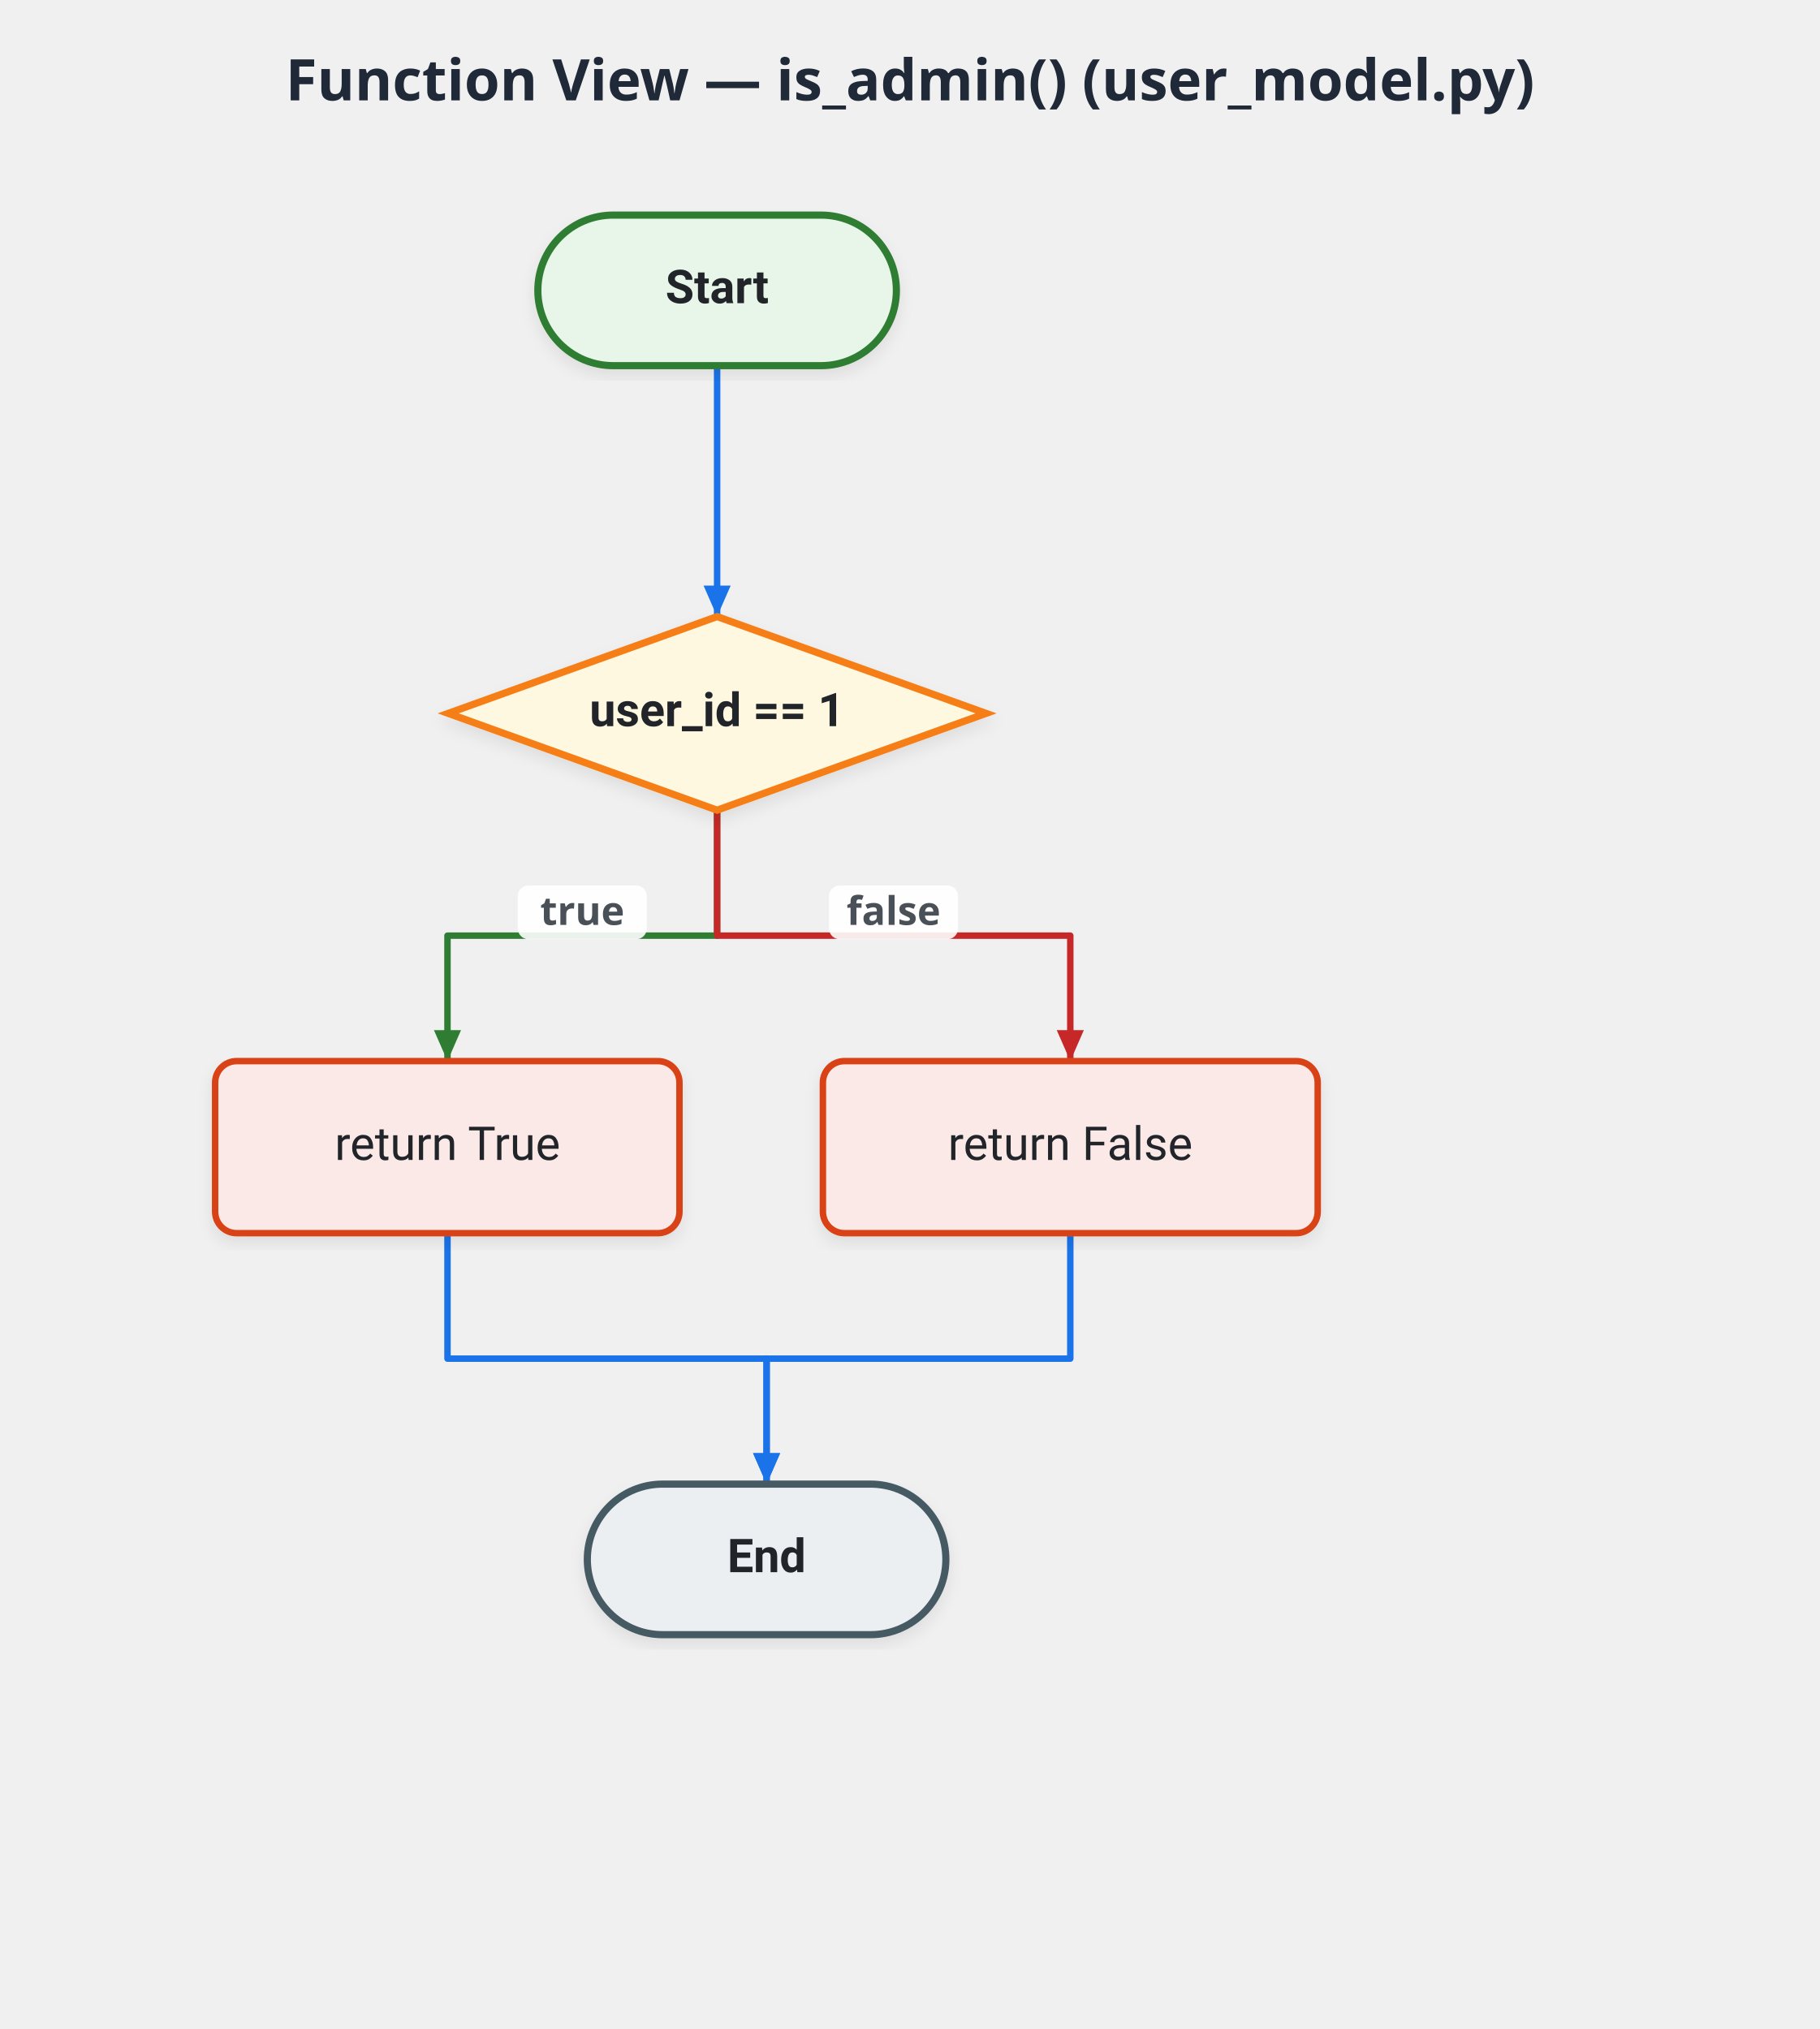
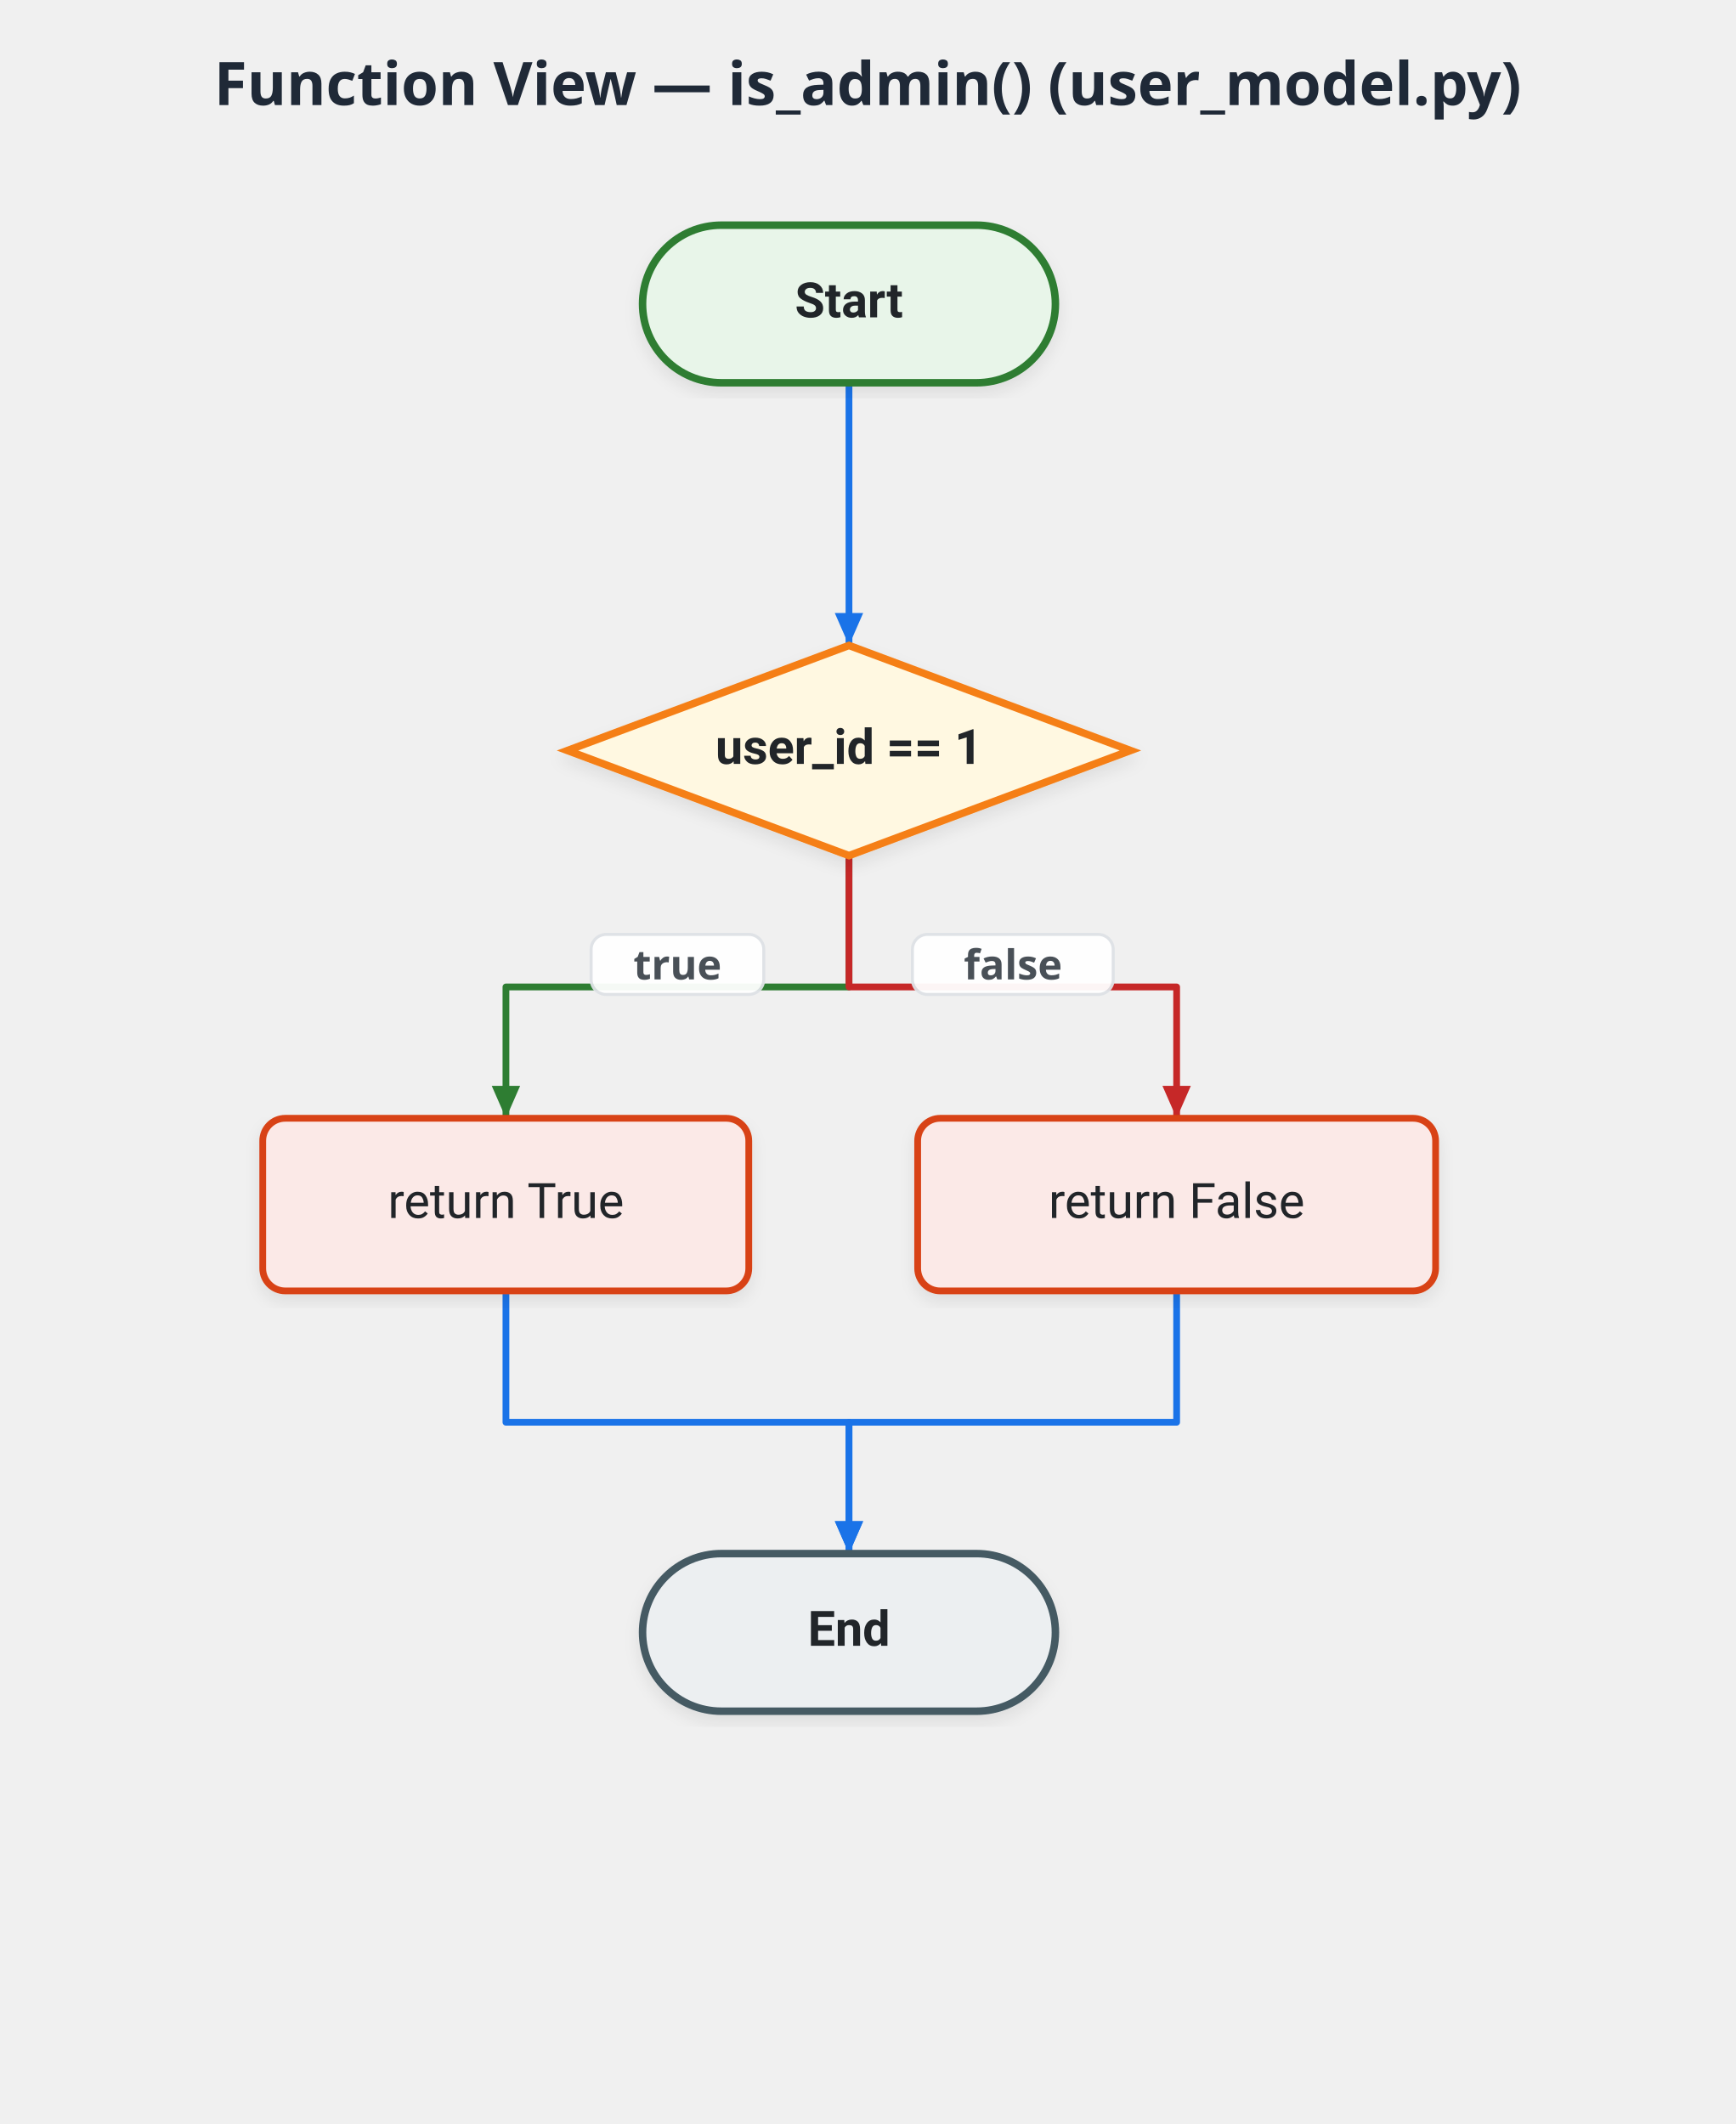
- <svg xmlns="http://www.w3.org/2000/svg" viewBox="0 0 507.5 566.0" width="507.5" height="566.0" class="flowbridge-diagram">
+ <svg xmlns="http://www.w3.org/2000/svg" viewBox="0 0 462.5 566.0" width="462.5" height="566.0" class="flowbridge-diagram">
  <defs>
    <marker id="arrow" viewBox="0 0 10 10" refX="8" refY="5" markerWidth="6" markerHeight="6" orient="auto-start-reverse">
      <path d="M 0 1.5 L 8 5 L 0 8.5 z" fill="#1a73e8" />
    </marker>
    <marker id="arrow-true" viewBox="0 0 10 10" refX="8" refY="5" markerWidth="6" markerHeight="6" orient="auto-start-reverse">
      <path d="M 0 1.5 L 8 5 L 0 8.5 z" fill="#2e7d32" />
    </marker>
    <marker id="arrow-false" viewBox="0 0 10 10" refX="8" refY="5" markerWidth="6" markerHeight="6" orient="auto-start-reverse">
      <path d="M 0 1.5 L 8 5 L 0 8.5 z" fill="#c62828" />
+     </marker>
+     <marker id="arrow-exception" viewBox="0 0 10 10" refX="8" refY="5" markerWidth="6" markerHeight="6" orient="auto-start-reverse">
+       <path d="M 0 1.5 L 8 5 L 0 8.5 z" fill="#d32f2f" />
+     </marker>
+     <marker id="arrow-import" viewBox="0 0 10 10" refX="8" refY="5" markerWidth="6" markerHeight="6" orient="auto-start-reverse">
+       <path d="M 0 1.5 L 8 5 L 0 8.5 z" fill="#1565c0" />
    </marker>
    <filter id="nodeShadow" x="-5%" y="-5%" width="110%" height="115%">
      <feDropShadow dx="0" dy="2" stdDeviation="2" flood-opacity="0.08" />
    </filter>
  </defs>
  <style>
    .node-text { font-family: -apple-system, BlinkMacSystemFont, "Segoe UI", Roboto, monospace; font-size: 13px; text-anchor: middle; dominant-baseline: middle; fill: #212529; }
    .node-subtext { font-family: sans-serif; font-size: 11px; fill: #6c757d; text-anchor: middle; }
    .edge-line { fill: none; stroke: #1a73e8; stroke-width: 1.8; stroke-linecap: round; stroke-linejoin: round; }
    .edge-true { stroke: #2e7d32; }
    .edge-false { stroke: #c62828; }
-     .edge-back { stroke: #e65100; stroke-dasharray: 4,3; }
+     .edge-back { stroke: #e65100; stroke-dasharray: 4,3; stroke-width: 1.6; }
+     .edge-exception { stroke: #d32f2f; stroke-dasharray: 4,3; stroke-width: 1.8; }
+     .edge-import { stroke: #1565c0; stroke-width: 2.0; }
    .edge-label { font-family: sans-serif; font-size: 11px; font-weight: 600; fill: #495057; text-anchor: middle; }
    .clickable { cursor: pointer; transition: transform 0.15s, filter 0.15s; }
    .clickable:hover { filter: brightness(0.95); }
  </style>
-   <text x="253.8" y="28" font-family="sans-serif" font-size="16" font-weight="bold" text-anchor="middle" fill="#1f2937">Function View — is_admin() (user_model.py)</text>
-   <path d="M 200.0 102.0 L 200.0 172.0" class="edge-line" marker-end="url(#arrow)" />
-   <path d="M 200.0 226.0 L 200.0 261.0 L 124.8 261.0 L 124.8 296.0" class="edge-line edge-true" marker-end="url(#arrow-true)" />
-   <rect x="144.4" y="247.0" width="36" height="15" fill="#ffffff" rx="3" opacity="0.9" />
-   <text x="162.4" y="258.0" class="edge-label">true</text>
-   <path d="M 124.8 344.0 L 124.8 379.0 L 213.8 379.0 L 213.8 414.0" class="edge-line" marker-end="url(#arrow)" />
-   <path d="M 200.0 226.0 L 200.0 261.0 L 298.5 261.0 L 298.5 296.0" class="edge-line edge-false" marker-end="url(#arrow-false)" />
-   <rect x="231.2" y="247.0" width="36" height="15" fill="#ffffff" rx="3" opacity="0.9" />
-   <text x="249.2" y="258.0" class="edge-label">false</text>
-   <path d="M 298.5 344.0 L 298.5 379.0 L 213.8 379.0 L 213.8 414.0" class="edge-line" marker-end="url(#arrow)" />
-   <g id="fb1_WyJlYWE1M2JlZC1lZjZlLTRkN2UtOGI4MS0zNjFlNTU2ZWQ3ZjYiLDEsIm5vZGUiLCJmYjFfV3lKbFlXRTFNMkpsWkMxbFpqWmxMVFJrTjJVdE9HSTRNUzB6TmpGbE5UVTJaV1EzWmpZaUxERXNJbWR5WVhCb0lpd2lablZ1WTNScGIyNGlMQ0kwTnpjd056VXdOaTB5WkdWaUxUUmlaVFF0T1RjMllTMDVaRFpoTVRRek5HWmtaaklpTERrc01Dd2lhWE5mWVdSdGFXNGlYUSIsMF0" data-node-id="fb1_WyJlYWE1M2JlZC1lZjZlLTRkN2UtOGI4MS0zNjFlNTU2ZWQ3ZjYiLDEsIm5vZGUiLCJmYjFfV3lKbFlXRTFNMkpsWkMxbFpqWmxMVFJrTjJVdE9HSTRNUzB6TmpGbE5UVTJaV1EzWmpZaUxERXNJbWR5WVhCb0lpd2lablZ1WTNScGIyNGlMQ0kwTnpjd056VXdOaTB5WkdWaUxUUmlaVFF0T1RjMllTMDVaRFpoTVRRek5HWmtaaklpTERrc01Dd2lhWE5mWVdSdGFXNGlYUSIsMF0">
-     <rect x="150.0" y="60.0" width="100.0" height="42.0" rx="21.0" fill="#e8f5e9" stroke="#2e7d32" stroke-width="2" filter="url(#nodeShadow)" />
-     <text x="200.0" y="81.0" class="node-text" fill="#1b5e20" font-weight="600">Start</text>
+   <text x="231.2" y="28" font-family="sans-serif" font-size="16" font-weight="bold" text-anchor="middle" fill="#1f2937">Function View — is_admin() (user_model.py)</text>
+   <path d="M 226.2 102.0 L 226.2 172.0" class="edge-line" marker-end="url(#arrow)" />
+   <path d="M 226.2 228.0 L 226.2 263.0 L 134.8 263.0 L 134.8 298.0" class="edge-line edge-true" marker-end="url(#arrow-true)" />
+   <rect x="157.5" y="249.0" width="46.0" height="16" fill="#ffffff" stroke="#dee2e6" stroke-width="0.8" rx="4" opacity="0.95" />
+   <text x="180.5" y="261.0" class="edge-label">true</text>
+   <path d="M 134.8 344.0 L 134.8 379.0 L 226.2 379.0 L 226.2 414.0" class="edge-line" marker-end="url(#arrow)" />
+   <path d="M 226.2 228.0 L 226.2 263.0 L 313.5 263.0 L 313.5 298.0" class="edge-line edge-false" marker-end="url(#arrow-false)" />
+   <rect x="243.1" y="249.0" width="53.5" height="16" fill="#ffffff" stroke="#dee2e6" stroke-width="0.8" rx="4" opacity="0.95" />
+   <text x="269.9" y="261.0" class="edge-label">false</text>
+   <path d="M 313.5 344.0 L 313.5 379.0 L 226.2 379.0 L 226.2 414.0" class="edge-line" marker-end="url(#arrow)" />
+   <g id="fb1_WyJmZWY3NWE5My1iYTdmLTQ5YmItOThjNy0yMjE1YjVmODU1MmQiLDEsIm5vZGUiLCJmYjFfV3lKbVpXWTNOV0U1TXkxaVlUZG1MVFE1WW1JdE9UaGpOeTB5TWpFMVlqVm1PRFUxTW1RaUxERXNJbWR5WVhCb0lpd2lablZ1WTNScGIyNGlMQ0l4TnpKbE9UaGlaUzAzWTJVNUxUUTFPRFV0WVRFMVpDMDVNREkzTldObE9HTTJabVlpTERrc01Dd2lhWE5mWVdSdGFXNGlYUSIsMF0" data-node-id="fb1_WyJmZWY3NWE5My1iYTdmLTQ5YmItOThjNy0yMjE1YjVmODU1MmQiLDEsIm5vZGUiLCJmYjFfV3lKbVpXWTNOV0U1TXkxaVlUZG1MVFE1WW1JdE9UaGpOeTB5TWpFMVlqVm1PRFUxTW1RaUxERXNJbWR5WVhCb0lpd2lablZ1WTNScGIyNGlMQ0l4TnpKbE9UaGlaUzAzWTJVNUxUUTFPRFV0WVRFMVpDMDVNREkzTldObE9HTTJabVlpTERrc01Dd2lhWE5mWVdSdGFXNGlYUSIsMF0">
+     <rect x="171.2" y="60.0" width="110.0" height="42.0" rx="21.0" fill="#e8f5e9" stroke="#2e7d32" stroke-width="2" filter="url(#nodeShadow)" />
+     <text x="226.2" y="81.0" class="node-text" fill="#1b5e20" font-weight="600">Start</text>
  </g>
-   <g id="fb1_WyJlYWE1M2JlZC1lZjZlLTRkN2UtOGI4MS0zNjFlNTU2ZWQ3ZjYiLDEsIm5vZGUiLCJmYjFfV3lKbFlXRTFNMkpsWkMxbFpqWmxMVFJrTjJVdE9HSTRNUzB6TmpGbE5UVTJaV1EzWmpZaUxERXNJbWR5WVhCb0lpd2lablZ1WTNScGIyNGlMQ0kwTnpjd056VXdOaTB5WkdWaUxUUmlaVFF0T1RjMllTMDVaRFpoTVRRek5HWmtaaklpTERrc01Dd2lhWE5mWVdSdGFXNGlYUSIsMV0" data-node-id="fb1_WyJlYWE1M2JlZC1lZjZlLTRkN2UtOGI4MS0zNjFlNTU2ZWQ3ZjYiLDEsIm5vZGUiLCJmYjFfV3lKbFlXRTFNMkpsWkMxbFpqWmxMVFJrTjJVdE9HSTRNUzB6TmpGbE5UVTJaV1EzWmpZaUxERXNJbWR5WVhCb0lpd2lablZ1WTNScGIyNGlMQ0kwTnpjd056VXdOaTB5WkdWaUxUUmlaVFF0T1RjMllTMDVaRFpoTVRRek5HWmtaaklpTERrc01Dd2lhWE5mWVdSdGFXNGlYUSIsMV0">
-     <rect x="163.8" y="414.0" width="100.0" height="42.0" rx="21.0" fill="#eceff1" stroke="#455a64" stroke-width="2" filter="url(#nodeShadow)" />
-     <text x="213.8" y="435.0" class="node-text" fill="#263238" font-weight="600">End</text>
+   <g id="fb1_WyJmZWY3NWE5My1iYTdmLTQ5YmItOThjNy0yMjE1YjVmODU1MmQiLDEsIm5vZGUiLCJmYjFfV3lKbVpXWTNOV0U1TXkxaVlUZG1MVFE1WW1JdE9UaGpOeTB5TWpFMVlqVm1PRFUxTW1RaUxERXNJbWR5WVhCb0lpd2lablZ1WTNScGIyNGlMQ0l4TnpKbE9UaGlaUzAzWTJVNUxUUTFPRFV0WVRFMVpDMDVNREkzTldObE9HTTJabVlpTERrc01Dd2lhWE5mWVdSdGFXNGlYUSIsMV0" data-node-id="fb1_WyJmZWY3NWE5My1iYTdmLTQ5YmItOThjNy0yMjE1YjVmODU1MmQiLDEsIm5vZGUiLCJmYjFfV3lKbVpXWTNOV0U1TXkxaVlUZG1MVFE1WW1JdE9UaGpOeTB5TWpFMVlqVm1PRFUxTW1RaUxERXNJbWR5WVhCb0lpd2lablZ1WTNScGIyNGlMQ0l4TnpKbE9UaGlaUzAzWTJVNUxUUTFPRFV0WVRFMVpDMDVNREkzTldObE9HTTJabVlpTERrc01Dd2lhWE5mWVdSdGFXNGlYUSIsMV0">
+     <rect x="171.2" y="414.0" width="110.0" height="42.0" rx="21.0" fill="#eceff1" stroke="#455a64" stroke-width="2" filter="url(#nodeShadow)" />
+     <text x="226.2" y="435.0" class="node-text" fill="#263238" font-weight="600">End</text>
  </g>
-   <g id="fb1_WyJlYWE1M2JlZC1lZjZlLTRkN2UtOGI4MS0zNjFlNTU2ZWQ3ZjYiLDEsIm5vZGUiLCJmYjFfV3lKbFlXRTFNMkpsWkMxbFpqWmxMVFJrTjJVdE9HSTRNUzB6TmpGbE5UVTJaV1EzWmpZaUxERXNJbWR5WVhCb0lpd2lablZ1WTNScGIyNGlMQ0kwTnpjd056VXdOaTB5WkdWaUxUUmlaVFF0T1RjMllTMDVaRFpoTVRRek5HWmtaaklpTERrc01Dd2lhWE5mWVdSdGFXNGlYUSIsMl0" data-node-id="fb1_WyJlYWE1M2JlZC1lZjZlLTRkN2UtOGI4MS0zNjFlNTU2ZWQ3ZjYiLDEsIm5vZGUiLCJmYjFfV3lKbFlXRTFNMkpsWkMxbFpqWmxMVFJrTjJVdE9HSTRNUzB6TmpGbE5UVTJaV1EzWmpZaUxERXNJbWR5WVhCb0lpd2lablZ1WTNScGIyNGlMQ0kwTnpjd056VXdOaTB5WkdWaUxUUmlaVFF0T1RjMllTMDVaRFpoTVRRek5HWmtaaklpTERrc01Dd2lhWE5mWVdSdGFXNGlYUSIsMl0" data-file-id="47707506-2deb-4be4-976a-9d6a1434fdf2" data-start-line="10" data-end-line="10">
-     <polygon points="200.0,172.0 275.0,199.0 200.0,226.0 125.0,199.0" fill="#fff8e1" stroke="#f57f17" stroke-width="2" filter="url(#nodeShadow)" />
-     <text x="200.0" y="199.0" class="node-text" fill="#e65100" font-weight="600">user_id == 1</text>
+   <g id="fb1_WyJmZWY3NWE5My1iYTdmLTQ5YmItOThjNy0yMjE1YjVmODU1MmQiLDEsIm5vZGUiLCJmYjFfV3lKbVpXWTNOV0U1TXkxaVlUZG1MVFE1WW1JdE9UaGpOeTB5TWpFMVlqVm1PRFUxTW1RaUxERXNJbWR5WVhCb0lpd2lablZ1WTNScGIyNGlMQ0l4TnpKbE9UaGlaUzAzWTJVNUxUUTFPRFV0WVRFMVpDMDVNREkzTldObE9HTTJabVlpTERrc01Dd2lhWE5mWVdSdGFXNGlYUSIsMl0" data-node-id="fb1_WyJmZWY3NWE5My1iYTdmLTQ5YmItOThjNy0yMjE1YjVmODU1MmQiLDEsIm5vZGUiLCJmYjFfV3lKbVpXWTNOV0U1TXkxaVlUZG1MVFE1WW1JdE9UaGpOeTB5TWpFMVlqVm1PRFUxTW1RaUxERXNJbWR5WVhCb0lpd2lablZ1WTNScGIyNGlMQ0l4TnpKbE9UaGlaUzAzWTJVNUxUUTFPRFV0WVRFMVpDMDVNREkzTldObE9HTTJabVlpTERrc01Dd2lhWE5mWVdSdGFXNGlYUSIsMl0" data-file-id="172e98be-7ce9-4585-a15d-90275ce8c6ff" data-start-line="10" data-end-line="10">
+     <polygon points="226.2,172.0 301.2,200.0 226.2,228.0 151.2,200.0" fill="#fff8e1" stroke="#f57f17" stroke-width="2" filter="url(#nodeShadow)" />
+     <text x="226.2" y="200.0" class="node-text" fill="#e65100" font-weight="600">user_id == 1</text>
  </g>
-   <g id="fb1_WyJlYWE1M2JlZC1lZjZlLTRkN2UtOGI4MS0zNjFlNTU2ZWQ3ZjYiLDEsIm5vZGUiLCJmYjFfV3lKbFlXRTFNMkpsWkMxbFpqWmxMVFJrTjJVdE9HSTRNUzB6TmpGbE5UVTJaV1EzWmpZaUxERXNJbWR5WVhCb0lpd2lablZ1WTNScGIyNGlMQ0kwTnpjd056VXdOaTB5WkdWaUxUUmlaVFF0T1RjMllTMDVaRFpoTVRRek5HWmtaaklpTERrc01Dd2lhWE5mWVdSdGFXNGlYUSIsM10" data-node-id="fb1_WyJlYWE1M2JlZC1lZjZlLTRkN2UtOGI4MS0zNjFlNTU2ZWQ3ZjYiLDEsIm5vZGUiLCJmYjFfV3lKbFlXRTFNMkpsWkMxbFpqWmxMVFJrTjJVdE9HSTRNUzB6TmpGbE5UVTJaV1EzWmpZaUxERXNJbWR5WVhCb0lpd2lablZ1WTNScGIyNGlMQ0kwTnpjd056VXdOaTB5WkdWaUxUUmlaVFF0T1RjMllTMDVaRFpoTVRRek5HWmtaaklpTERrc01Dd2lhWE5mWVdSdGFXNGlYUSIsM10" data-file-id="47707506-2deb-4be4-976a-9d6a1434fdf2" data-start-line="11" data-end-line="11">
-     <rect x="60.0" y="296.0" width="129.5" height="48.0" rx="6" fill="#fbe9e7" stroke="#d84315" stroke-width="1.8" filter="url(#nodeShadow)" />
-     <text x="124.8" y="320.0" class="node-text" fill="#bf360c">return True</text>
+   <g id="fb1_WyJmZWY3NWE5My1iYTdmLTQ5YmItOThjNy0yMjE1YjVmODU1MmQiLDEsIm5vZGUiLCJmYjFfV3lKbVpXWTNOV0U1TXkxaVlUZG1MVFE1WW1JdE9UaGpOeTB5TWpFMVlqVm1PRFUxTW1RaUxERXNJbWR5WVhCb0lpd2lablZ1WTNScGIyNGlMQ0l4TnpKbE9UaGlaUzAzWTJVNUxUUTFPRFV0WVRFMVpDMDVNREkzTldObE9HTTJabVlpTERrc01Dd2lhWE5mWVdSdGFXNGlYUSIsM10" data-node-id="fb1_WyJmZWY3NWE5My1iYTdmLTQ5YmItOThjNy0yMjE1YjVmODU1MmQiLDEsIm5vZGUiLCJmYjFfV3lKbVpXWTNOV0U1TXkxaVlUZG1MVFE1WW1JdE9UaGpOeTB5TWpFMVlqVm1PRFUxTW1RaUxERXNJbWR5WVhCb0lpd2lablZ1WTNScGIyNGlMQ0l4TnpKbE9UaGlaUzAzWTJVNUxUUTFPRFV0WVRFMVpDMDVNREkzTldObE9HTTJabVlpTERrc01Dd2lhWE5mWVdSdGFXNGlYUSIsM10" data-file-id="172e98be-7ce9-4585-a15d-90275ce8c6ff" data-start-line="11" data-end-line="11">
+     <rect x="70.0" y="298.0" width="129.5" height="46.0" rx="6" fill="#fbe9e7" stroke="#d84315" stroke-width="1.8" filter="url(#nodeShadow)" />
+     <text x="134.8" y="321.0" class="node-text" fill="#bf360c">return True</text>
  </g>
-   <g id="fb1_WyJlYWE1M2JlZC1lZjZlLTRkN2UtOGI4MS0zNjFlNTU2ZWQ3ZjYiLDEsIm5vZGUiLCJmYjFfV3lKbFlXRTFNMkpsWkMxbFpqWmxMVFJrTjJVdE9HSTRNUzB6TmpGbE5UVTJaV1EzWmpZaUxERXNJbWR5WVhCb0lpd2lablZ1WTNScGIyNGlMQ0kwTnpjd056VXdOaTB5WkdWaUxUUmlaVFF0T1RjMllTMDVaRFpoTVRRek5HWmtaaklpTERrc01Dd2lhWE5mWVdSdGFXNGlYUSIsNF0" data-node-id="fb1_WyJlYWE1M2JlZC1lZjZlLTRkN2UtOGI4MS0zNjFlNTU2ZWQ3ZjYiLDEsIm5vZGUiLCJmYjFfV3lKbFlXRTFNMkpsWkMxbFpqWmxMVFJrTjJVdE9HSTRNUzB6TmpGbE5UVTJaV1EzWmpZaUxERXNJbWR5WVhCb0lpd2lablZ1WTNScGIyNGlMQ0kwTnpjd056VXdOaTB5WkdWaUxUUmlaVFF0T1RjMllTMDVaRFpoTVRRek5HWmtaaklpTERrc01Dd2lhWE5mWVdSdGFXNGlYUSIsNF0" data-file-id="47707506-2deb-4be4-976a-9d6a1434fdf2" data-start-line="12" data-end-line="12">
-     <rect x="229.5" y="296.0" width="138.0" height="48.0" rx="6" fill="#fbe9e7" stroke="#d84315" stroke-width="1.8" filter="url(#nodeShadow)" />
-     <text x="298.5" y="320.0" class="node-text" fill="#bf360c">return False</text>
+   <g id="fb1_WyJmZWY3NWE5My1iYTdmLTQ5YmItOThjNy0yMjE1YjVmODU1MmQiLDEsIm5vZGUiLCJmYjFfV3lKbVpXWTNOV0U1TXkxaVlUZG1MVFE1WW1JdE9UaGpOeTB5TWpFMVlqVm1PRFUxTW1RaUxERXNJbWR5WVhCb0lpd2lablZ1WTNScGIyNGlMQ0l4TnpKbE9UaGlaUzAzWTJVNUxUUTFPRFV0WVRFMVpDMDVNREkzTldObE9HTTJabVlpTERrc01Dd2lhWE5mWVdSdGFXNGlYUSIsNF0" data-node-id="fb1_WyJmZWY3NWE5My1iYTdmLTQ5YmItOThjNy0yMjE1YjVmODU1MmQiLDEsIm5vZGUiLCJmYjFfV3lKbVpXWTNOV0U1TXkxaVlUZG1MVFE1WW1JdE9UaGpOeTB5TWpFMVlqVm1PRFUxTW1RaUxERXNJbWR5WVhCb0lpd2lablZ1WTNScGIyNGlMQ0l4TnpKbE9UaGlaUzAzWTJVNUxUUTFPRFV0WVRFMVpDMDVNREkzTldObE9HTTJabVlpTERrc01Dd2lhWE5mWVdSdGFXNGlYUSIsNF0" data-file-id="172e98be-7ce9-4585-a15d-90275ce8c6ff" data-start-line="12" data-end-line="12">
+     <rect x="244.5" y="298.0" width="138.0" height="46.0" rx="6" fill="#fbe9e7" stroke="#d84315" stroke-width="1.8" filter="url(#nodeShadow)" />
+     <text x="313.5" y="321.0" class="node-text" fill="#bf360c">return False</text>
  </g>
</svg>
